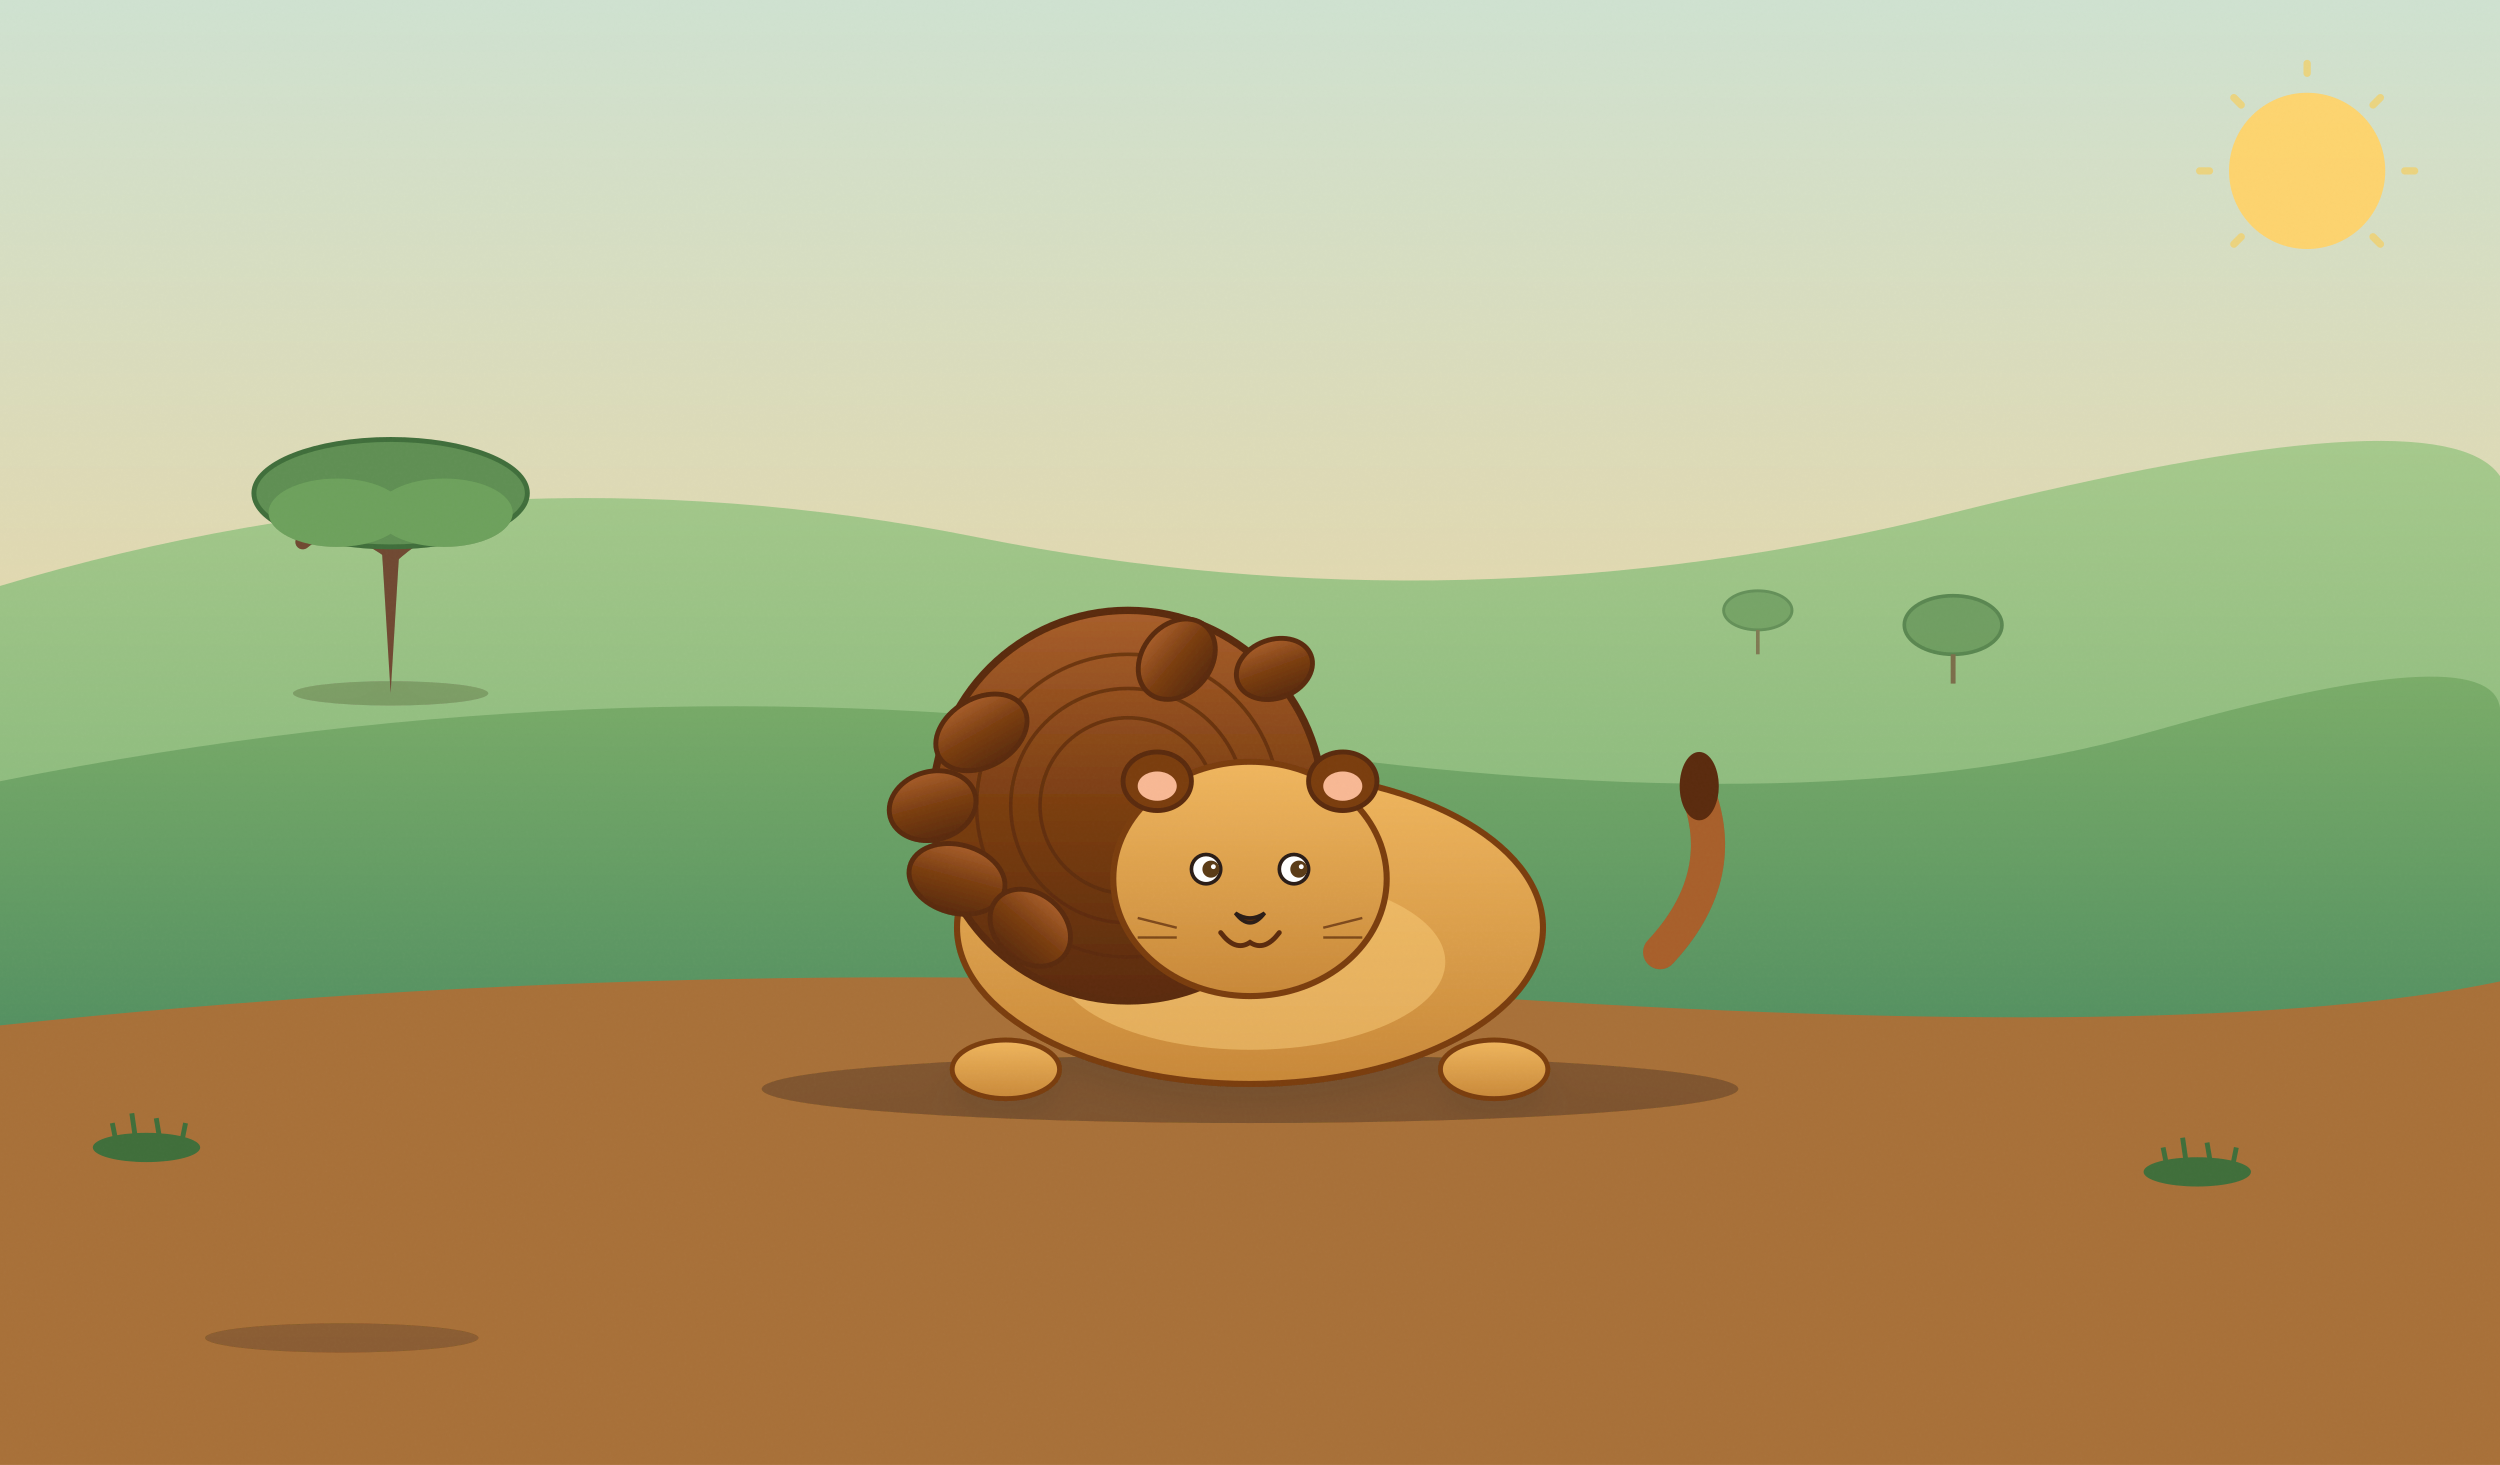
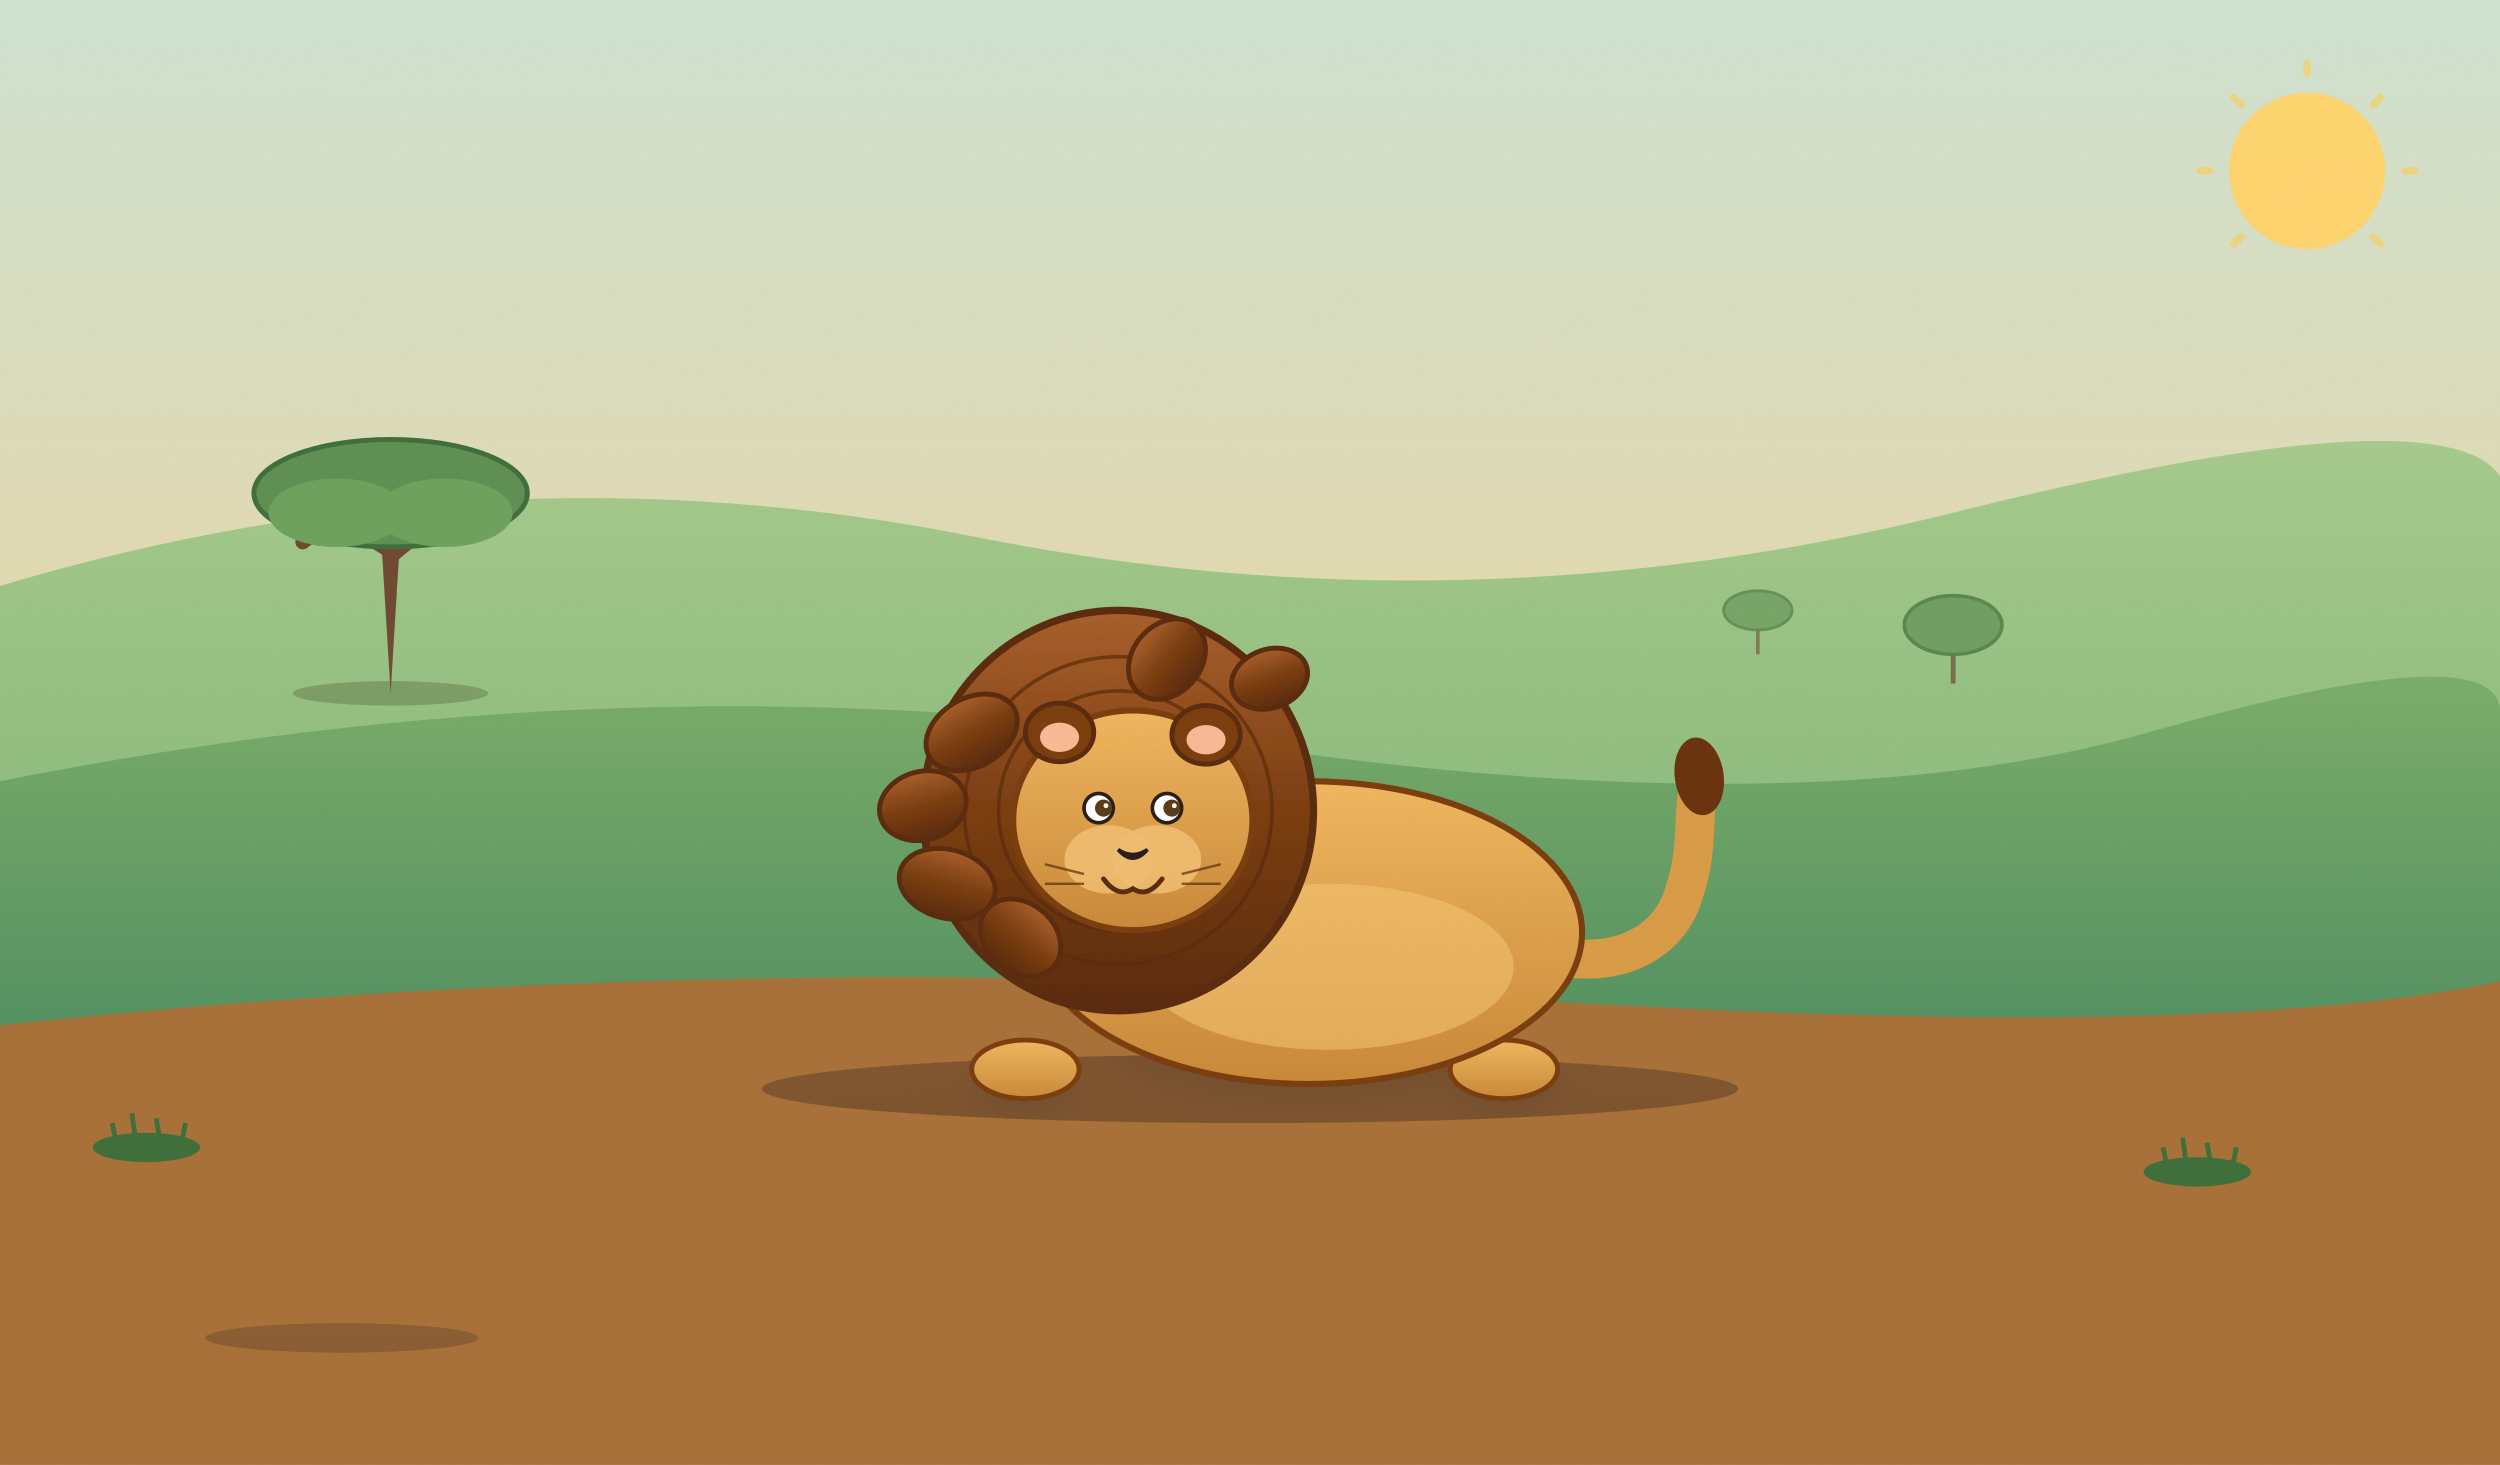
<svg xmlns="http://www.w3.org/2000/svg" width="1024" height="600" viewBox="0 0 1024 600">
  <defs>
    <filter id="softshadow" x="-20%" y="-20%" width="140%" height="160%">
      <feGaussianBlur in="SourceAlpha" stdDeviation="6" />
      <feOffset dy="8" />
      <feComponentTransfer>
        <feFuncA type="linear" slope="0.32" />
      </feComponentTransfer>
      <feComposite in2="SourceGraphic" operator="in" result="shadow" />
      <feMerge>
        <feMergeNode in="shadow" />
        <feMergeNode in="SourceGraphic" />
      </feMerge>
    </filter>
    <filter id="tightshadow" x="-10%" y="-10%" width="120%" height="140%">
      <feGaussianBlur in="SourceAlpha" stdDeviation="3" />
      <feOffset dy="3" />
      <feComponentTransfer>
        <feFuncA type="linear" slope="0.4" />
      </feComponentTransfer>
      <feComposite in2="SourceGraphic" operator="in" result="shadow" />
      <feMerge>
        <feMergeNode in="shadow" />
        <feMergeNode in="SourceGraphic" />
      </feMerge>
    </filter>
    <filter id="paperGrain">
      <feTurbulence type="fractalNoise" baseFrequency="0.85" numOctaves="2" seed="9" />
      <feColorMatrix type="saturate" values="0" />
      <feComponentTransfer>
        <feFuncA type="table" tableValues="0 0.05" />
      </feComponentTransfer>
      <feComposite in2="SourceGraphic" operator="in" />
    </filter>
    <linearGradient id="sky" x1="0" y1="0" x2="0" y2="1">
      <stop offset="0" stop-color="#cfe2d0" />
      <stop offset="0.55" stop-color="#e8d5a4" />
      <stop offset="1" stop-color="#b88a55" />
    </linearGradient>
    <linearGradient id="grassA" x1="0" y1="0" x2="0" y2="1">
      <stop offset="0" stop-color="#a6c98c" />
      <stop offset="1" stop-color="#86b779" />
    </linearGradient>
    <linearGradient id="grassB" x1="0" y1="0" x2="0" y2="1">
      <stop offset="0" stop-color="#7aac68" />
      <stop offset="1" stop-color="#4f8d60" />
    </linearGradient>
    <linearGradient id="maneGrad" x1="0" y1="0" x2="0" y2="1">
      <stop offset="0" stop-color="#a85e2a" />
      <stop offset="0.5" stop-color="#7a3d10" />
      <stop offset="1" stop-color="#5a2a08" />
    </linearGradient>
    <linearGradient id="bodyGrad" x1="0" y1="0" x2="0" y2="1">
      <stop offset="0" stop-color="#f0b65e" />
      <stop offset="1" stop-color="#c88838" />
    </linearGradient>
  </defs>
  <rect width="1024" height="600" fill="url(#sky)" />
  <path d="M0 240 Q200 180 400 220 T800 210 T1024 195 V380 H0Z" fill="url(#grassA)" />
  <path d="M0 320 Q260 268 500 304 T880 300 T1024 290 V440 H0Z" fill="url(#grassB)" />
  <path d="M0 420 Q300 388 600 408 T1024 402 V600 H0Z" fill="#a87038" />
  <g transform="translate(945 70)">
    <circle r="32" fill="#ffd36a" opacity="0.95" />
    <g stroke="#f5cf61" stroke-width="3" stroke-linecap="round" opacity="0.7">
      <line x1="-44" y1="0" x2="-40" y2="0" />
      <line x1="40" y1="0" x2="44" y2="0" />
      <line x1="0" y1="-44" x2="0" y2="-40" />
      <line x1="-30" y1="-30" x2="-27" y2="-27" />
      <line x1="30" y1="30" x2="27" y2="27" />
      <line x1="-30" y1="30" x2="-27" y2="27" />
      <line x1="30" y1="-30" x2="27" y2="-27" />
    </g>
  </g>
  <g transform="translate(160 210)" filter="url(#softshadow)">
    <ellipse cx="0" cy="74" rx="40" ry="5" fill="#2a1c14" opacity="0.22" />
    <path d="M0 74 L-4 8 L4 8Z" fill="#6f4a32" />
    <path d="M0 16 Q-22 0 -36 12 M0 18 Q22 -2 38 6" fill="none" stroke="#6f4a32" stroke-width="6" stroke-linecap="round" />
    <ellipse cx="0" cy="-8" rx="56" ry="22" fill="#5e8f52" stroke="#3f6e3a" stroke-width="2" />
    <ellipse cx="-22" cy="0" rx="28" ry="14" fill="#6da15b" />
    <ellipse cx="22" cy="0" rx="28" ry="14" fill="#6da15b" />
  </g>
  <g transform="translate(800 256)" opacity="0.7">
    <ellipse cx="0" cy="0" rx="20" ry="12" fill="#5e8f52" stroke="#3f6e3a" stroke-width="1.5" />
    <path d="M0 12 L0 24" stroke="#6f4a32" stroke-width="2" />
  </g>
  <g transform="translate(720 250)" opacity="0.6">
    <ellipse cx="0" cy="0" rx="14" ry="8" fill="#5e8f52" stroke="#3f6e3a" stroke-width="1.2" />
    <path d="M0 8 L0 18" stroke="#6f4a32" stroke-width="1.5" />
  </g>
  <g transform="translate(60 470)" fill="#3f6e3a">
    <ellipse cx="0" cy="0" rx="22" ry="6" />
    <path d="M-12 0 L-14 -10 M-4 0 L-6 -14 M6 0 L4 -12 M14 0 L16 -10" stroke="#3f6e3a" stroke-width="2" />
  </g>
  <g transform="translate(900 480)" fill="#3f6e3a">
    <ellipse cx="0" cy="0" rx="22" ry="6" />
    <path d="M-12 0 L-14 -10 M-4 0 L-6 -14 M6 0 L4 -12 M14 0 L16 -10" stroke="#3f6e3a" stroke-width="2" />
  </g>
  <g transform="translate(512 360)" filter="url(#softshadow)">
    <ellipse cx="0" cy="86" rx="200" ry="14" fill="#2a1c14" opacity="0.32" />
-     <path d="M168 30 Q196 0 184 -34" fill="none" stroke="#a85e2a" stroke-width="14" stroke-linecap="round" />
-     <ellipse cx="184" cy="-38" rx="8" ry="14" fill="#5a2a08" />
-     <ellipse cx="100" cy="78" rx="22" ry="12" fill="url(#bodyGrad)" stroke="#7a3d10" stroke-width="2" />
-     <ellipse cx="-100" cy="78" rx="22" ry="12" fill="url(#bodyGrad)" stroke="#7a3d10" stroke-width="2" />
-     <ellipse cx="0" cy="20" rx="120" ry="64" fill="url(#bodyGrad)" stroke="#7a3d10" stroke-width="2.5" />
-     <ellipse cx="0" cy="34" rx="80" ry="36" fill="#f8c874" opacity="0.55" />
+     <path d="M108 26 C145 42 172 28 178 5 C184 -13 181 -27 184 -38" fill="none" stroke="#d89a45" stroke-width="16" stroke-linecap="round" />
+     <ellipse cx="184" cy="-42" rx="10" ry="16" fill="#6a330d" transform="rotate(-8 184 -42)" />
+     <ellipse cx="104" cy="78" rx="22" ry="12" fill="url(#bodyGrad)" stroke="#7a3d10" stroke-width="2" />
+     <ellipse cx="-92" cy="78" rx="22" ry="12" fill="url(#bodyGrad)" stroke="#7a3d10" stroke-width="2" />
+     <ellipse cx="24" cy="22" rx="112" ry="62" fill="url(#bodyGrad)" stroke="#7a3d10" stroke-width="2.5" />
+     <ellipse cx="32" cy="36" rx="76" ry="34" fill="#f8c874" opacity="0.52" />
    <g>
-       <ellipse cx="-50" cy="-30" rx="80" ry="80" fill="url(#maneGrad)" stroke="#5a2a08" stroke-width="3" />
+       <ellipse cx="-54" cy="-28" rx="80" ry="82" fill="url(#maneGrad)" stroke="#5a2a08" stroke-width="3" />
      <g fill="none" stroke="#5a2a08" stroke-width="1.5" opacity="0.7">
-         <circle cx="-50" cy="-30" r="62" />
-         <circle cx="-50" cy="-30" r="48" />
-         <circle cx="-50" cy="-30" r="36" />
+         <circle cx="-54" cy="-28" r="63" />
+         <circle cx="-54" cy="-28" r="49" />
+         <circle cx="-54" cy="-28" r="36" />
      </g>
      <g fill="url(#maneGrad)" stroke="#5a2a08" stroke-width="2">
-         <ellipse cx="-110" cy="-60" rx="20" ry="14" transform="rotate(-30 -110 -60)" />
-         <ellipse cx="-130" cy="-30" rx="18" ry="14" transform="rotate(-15 -130 -30)" />
-         <ellipse cx="-120" cy="0" rx="20" ry="14" transform="rotate(15 -120 0)" />
-         <ellipse cx="-90" cy="20" rx="18" ry="14" transform="rotate(40 -90 20)" />
-         <ellipse cx="-30" cy="-90" rx="18" ry="14" transform="rotate(-50 -30 -90)" />
-         <ellipse cx="10" cy="-86" rx="16" ry="12" transform="rotate(-20 10 -86)" />
+         <ellipse cx="-114" cy="-60" rx="20" ry="14" transform="rotate(-30 -114 -60)" />
+         <ellipse cx="-134" cy="-30" rx="18" ry="14" transform="rotate(-15 -134 -30)" />
+         <ellipse cx="-124" cy="2" rx="20" ry="14" transform="rotate(15 -124 2)" />
+         <ellipse cx="-94" cy="24" rx="18" ry="14" transform="rotate(40 -94 24)" />
+         <ellipse cx="-34" cy="-90" rx="18" ry="14" transform="rotate(-50 -34 -90)" />
+         <ellipse cx="8" cy="-82" rx="16" ry="12" transform="rotate(-20 8 -82)" />
      </g>
    </g>
-     <ellipse cx="0" cy="0" rx="56" ry="48" fill="url(#bodyGrad)" stroke="#7a3d10" stroke-width="2.5" />
-     <ellipse cx="-38" cy="-40" rx="14" ry="12" fill="#7a3d10" stroke="#5a2a08" stroke-width="2" />
-     <ellipse cx="-38" cy="-38" rx="8" ry="6" fill="#f8b894" />
-     <ellipse cx="38" cy="-40" rx="14" ry="12" fill="#7a3d10" stroke="#5a2a08" stroke-width="2" />
-     <ellipse cx="38" cy="-38" rx="8" ry="6" fill="#f8b894" />
-     <circle cx="-18" cy="-4" r="6" fill="#fff" stroke="#2a1c14" stroke-width="1.5" />
-     <circle cx="18" cy="-4" r="6" fill="#fff" stroke="#2a1c14" stroke-width="1.5" />
-     <circle cx="-16" cy="-4" r="3.5" fill="#5a3a14" />
-     <circle cx="20" cy="-4" r="3.5" fill="#5a3a14" />
-     <circle cx="-15" cy="-5" r="1" fill="#fff" />
-     <circle cx="21" cy="-5" r="1" fill="#fff" />
-     <path d="M-6 14 Q0 22 6 14 Q0 18 -6 14Z" fill="#5a2a08" stroke="#2a1c14" stroke-width="1.5" />
-     <path d="M-12 22 Q-6 30 0 26 Q6 30 12 22" fill="none" stroke="#5a2a08" stroke-width="2" stroke-linecap="round" />
+     <ellipse cx="-48" cy="-24" rx="49" ry="45" fill="url(#bodyGrad)" stroke="#7a3d10" stroke-width="2.5" />
+     <ellipse cx="-78" cy="-60" rx="14" ry="12" fill="#7a3d10" stroke="#5a2a08" stroke-width="2" />
+     <ellipse cx="-78" cy="-58" rx="8" ry="6" fill="#f8b894" />
+     <ellipse cx="-18" cy="-59" rx="14" ry="12" fill="#7a3d10" stroke="#5a2a08" stroke-width="2" />
+     <ellipse cx="-18" cy="-57" rx="8" ry="6" fill="#f8b894" />
+     <circle cx="-62" cy="-29" r="6" fill="#fff" stroke="#2a1c14" stroke-width="1.5" />
+     <circle cx="-34" cy="-29" r="6" fill="#fff" stroke="#2a1c14" stroke-width="1.5" />
+     <circle cx="-60" cy="-29" r="3.5" fill="#5a3a14" />
+     <circle cx="-32" cy="-29" r="3.5" fill="#5a3a14" />
+     <circle cx="-59" cy="-30" r="1" fill="#fff" />
+     <circle cx="-31" cy="-30" r="1" fill="#fff" />
+     <ellipse cx="-58" cy="-8" rx="18" ry="14" fill="#efbd70" opacity="0.9" />
+     <ellipse cx="-38" cy="-8" rx="18" ry="14" fill="#efbd70" opacity="0.9" />
+     <path d="M-54 -12 Q-48 -5 -42 -12 Q-48 -8 -54 -12Z" fill="#5a2a08" stroke="#2a1c14" stroke-width="1.5" />
+     <path d="M-60 0 Q-54 8 -48 4 Q-42 8 -36 0" fill="none" stroke="#5a2a08" stroke-width="2" stroke-linecap="round" />
    <g stroke="#5a2a08" stroke-width="1" opacity="0.7">
-       <line x1="-30" y1="20" x2="-46" y2="16" />
-       <line x1="-30" y1="24" x2="-46" y2="24" />
-       <line x1="30" y1="20" x2="46" y2="16" />
-       <line x1="30" y1="24" x2="46" y2="24" />
+       <line x1="-68" y1="-2" x2="-84" y2="-6" />
+       <line x1="-68" y1="2" x2="-84" y2="2" />
+       <line x1="-28" y1="-2" x2="-12" y2="-6" />
+       <line x1="-28" y1="2" x2="-12" y2="2" />
    </g>
  </g>
  <g transform="translate(140 480)" filter="url(#softshadow)">
    <ellipse cx="0" cy="68" rx="56" ry="6" fill="#2a1c14" opacity="0.25" />
  </g>
  <rect width="1024" height="600" filter="url(#paperGrain)" opacity="0.45" pointer-events="none" />
</svg>
